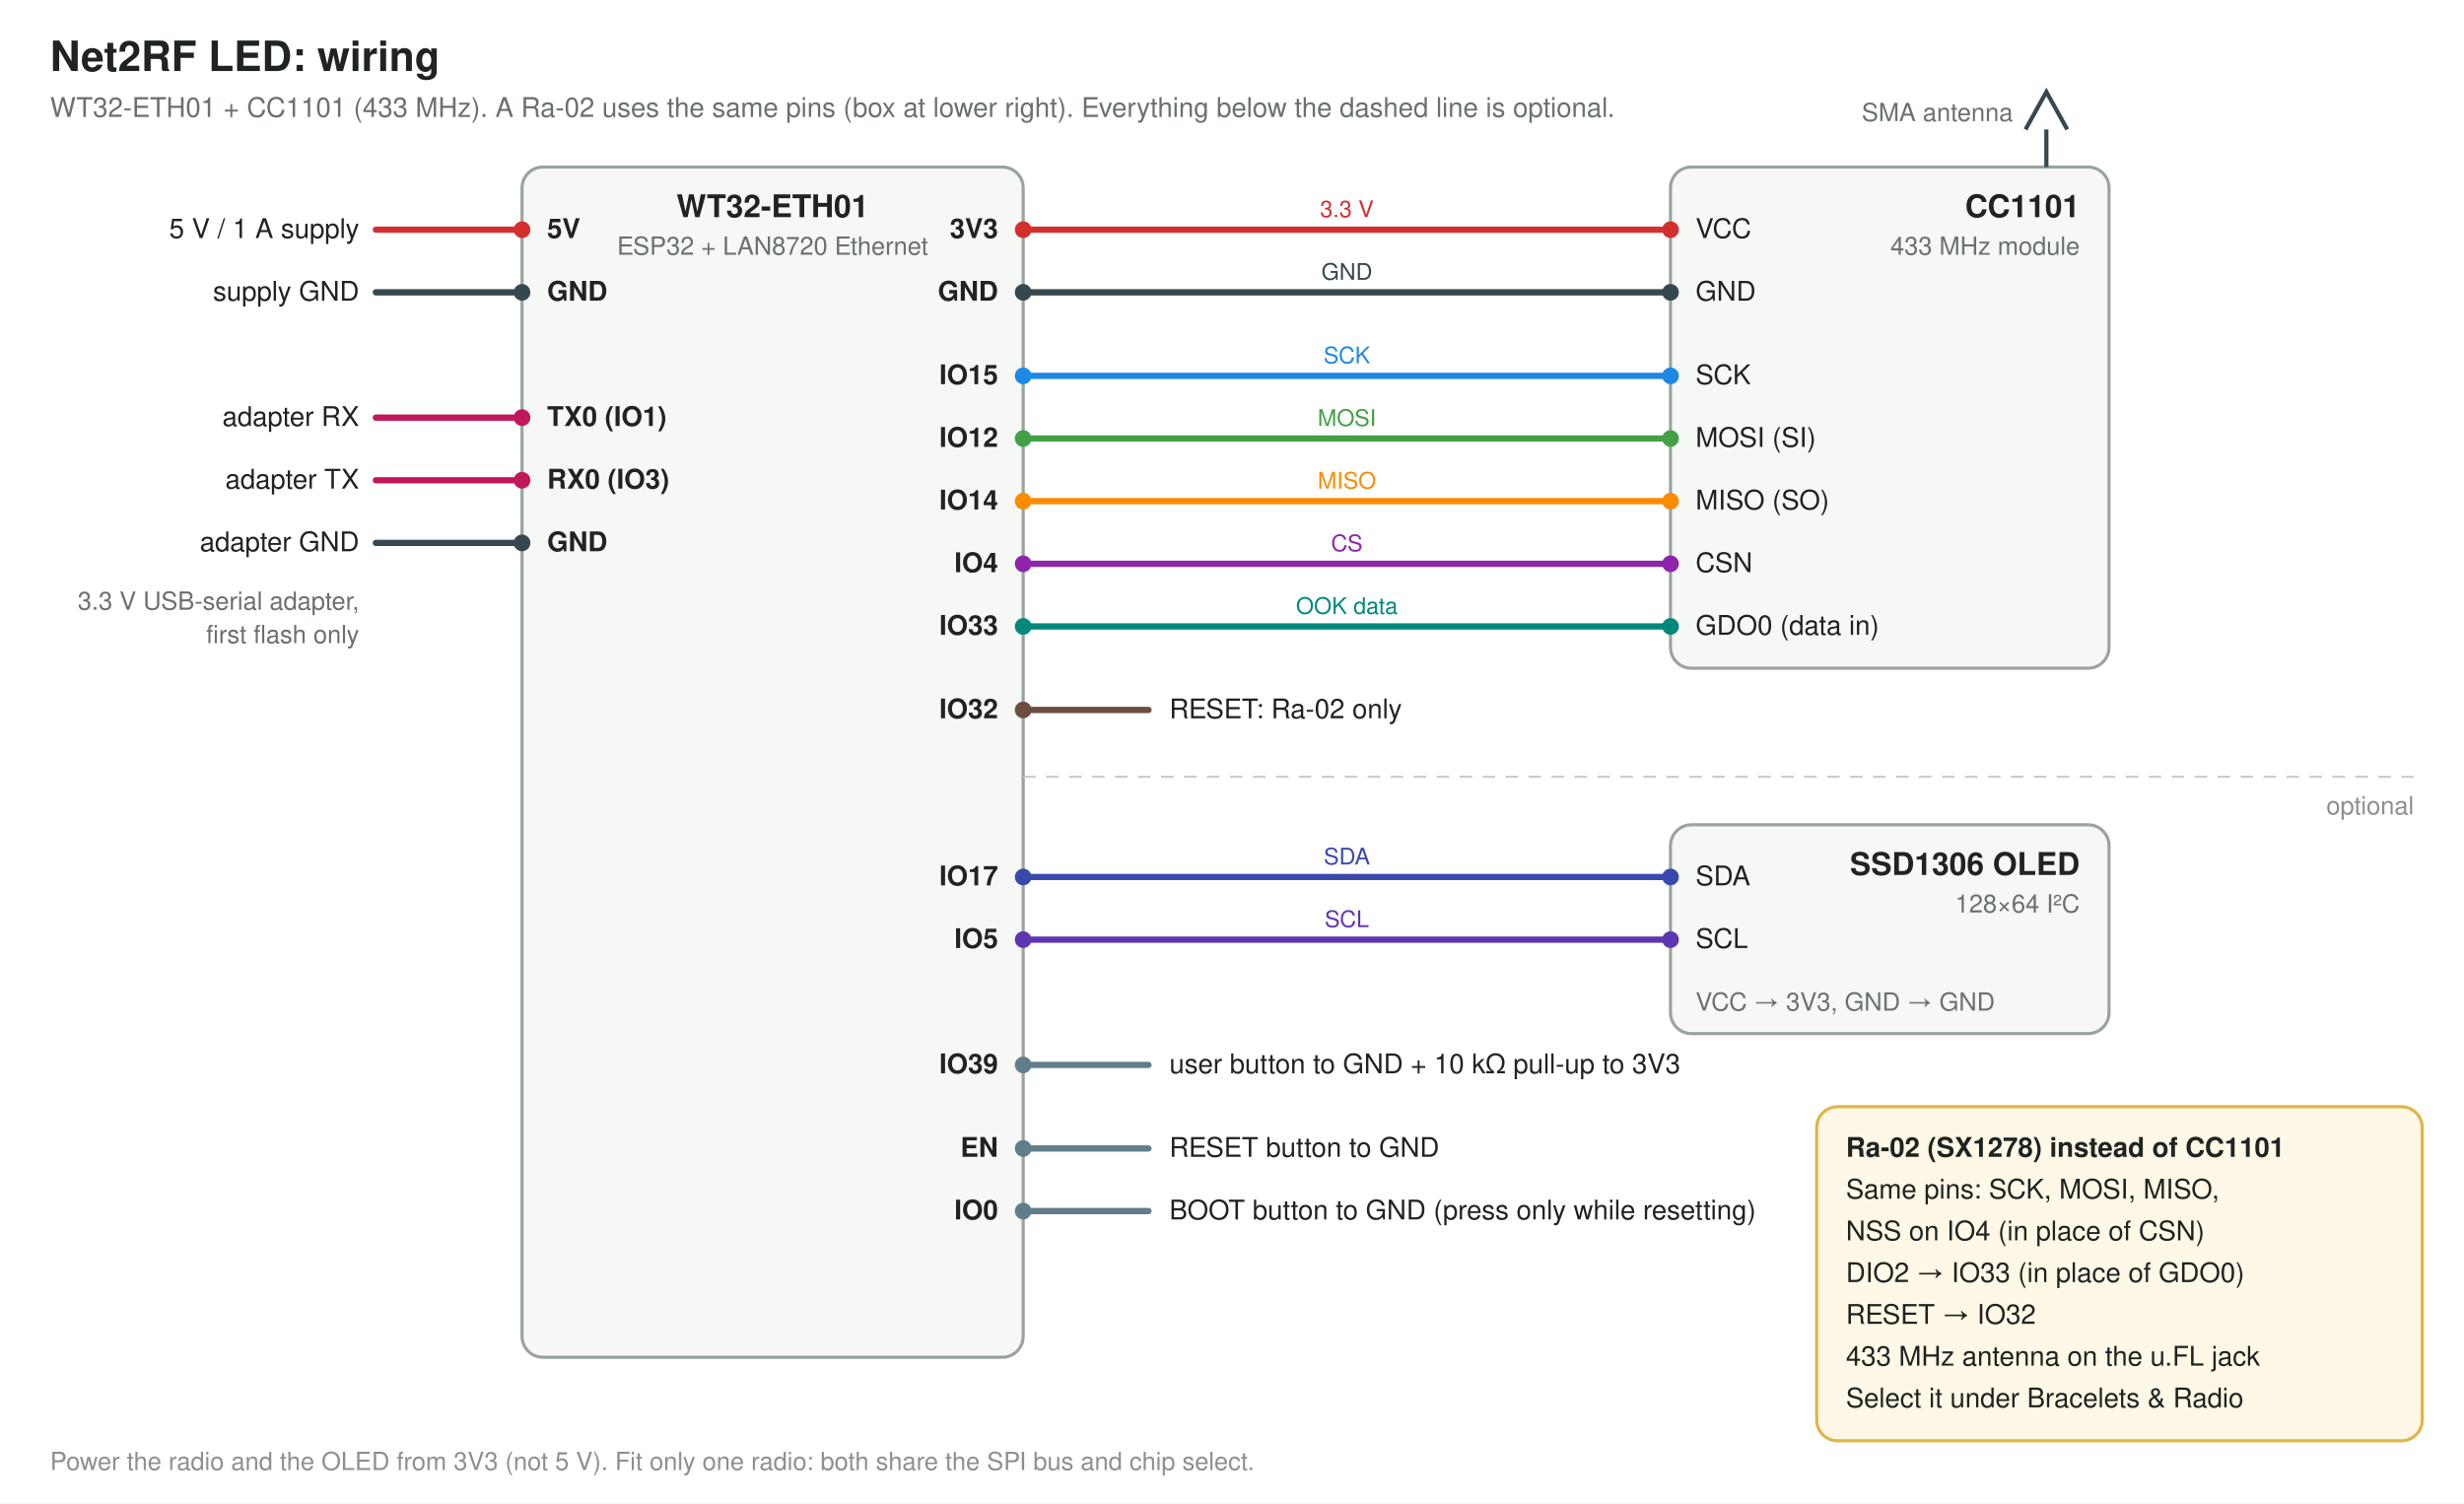
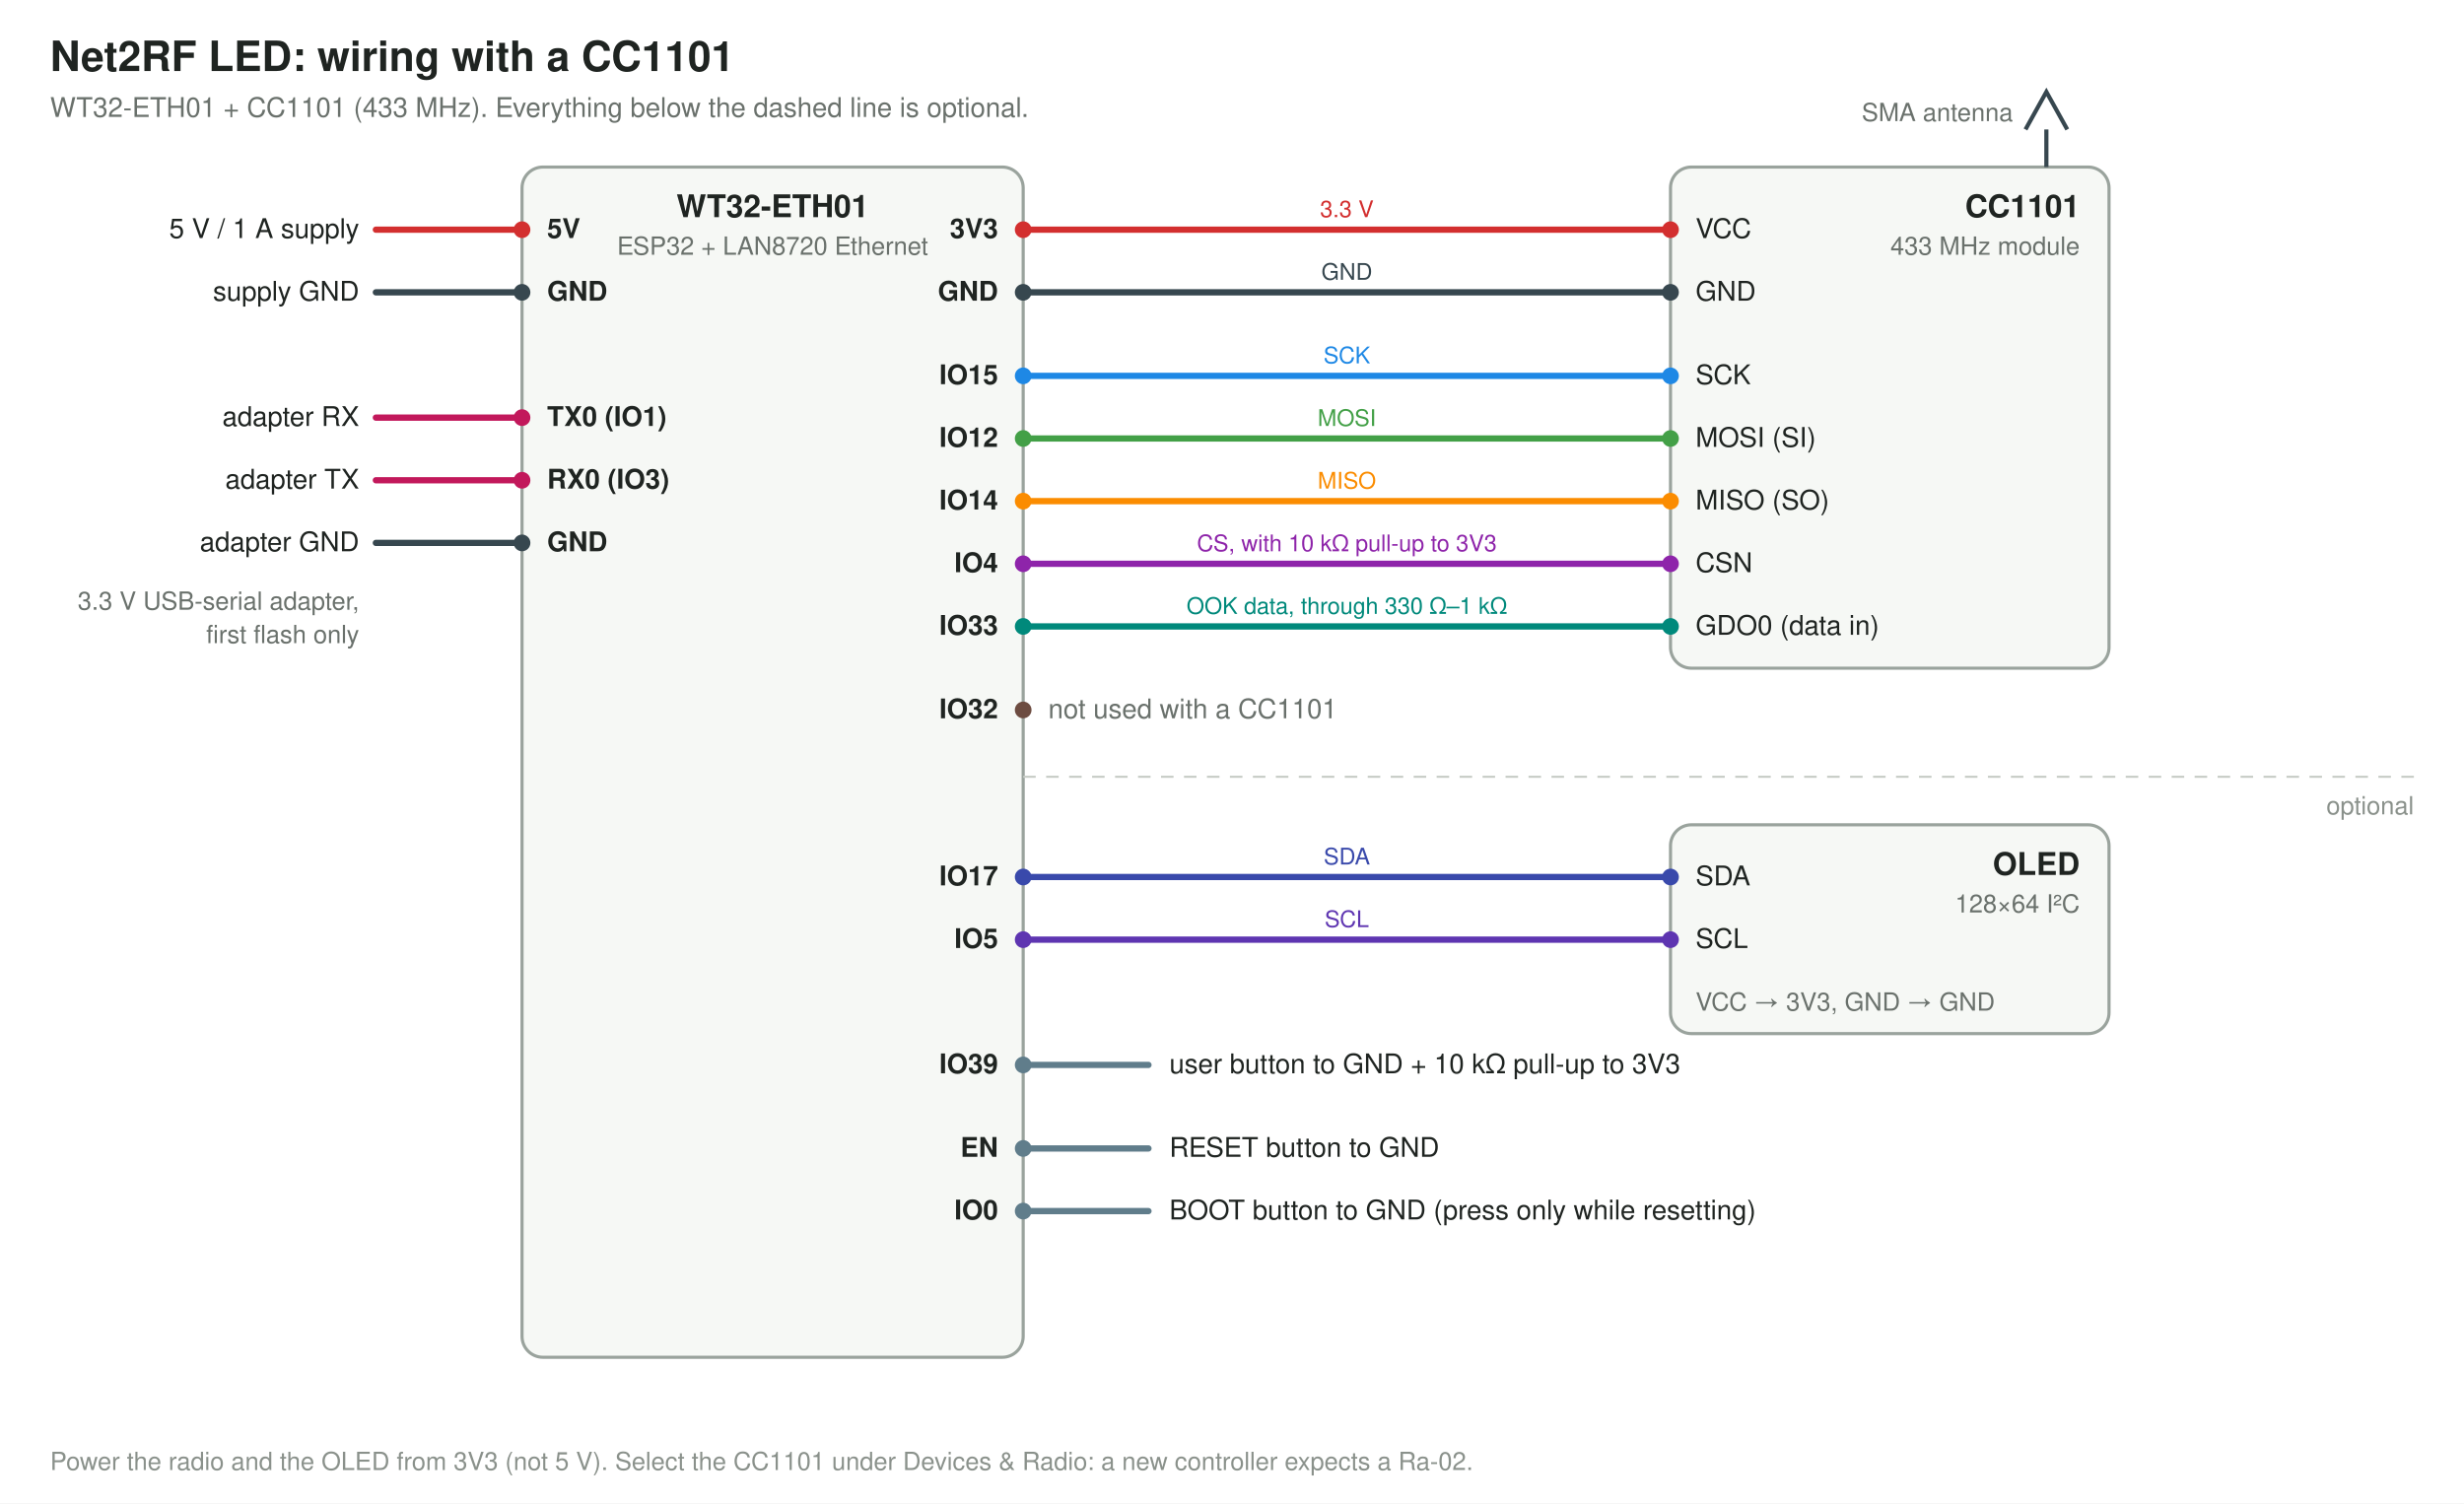
<svg xmlns="http://www.w3.org/2000/svg" viewBox="0 0 1180 720" width="1180" height="720" font-family="-apple-system, Segoe UI, Helvetica, Arial, sans-serif" font-size="13">
  <rect width="1180" height="720" fill="#ffffff" />
-   <text x="24" y="34" font-size="20" font-weight="700" fill="#1f2421">Net2RF LED: wiring</text>
-   <text x="24" y="56" fill="#6a716c">WT32-ETH01 + CC1101 (433 MHz). A Ra-02 uses the same pins (box at lower right). Everything below the dashed line is optional.</text>
+   <text x="24" y="34" font-size="20" font-weight="700" fill="#1f2421">Net2RF LED: wiring with a CC1101</text>
+   <text x="24" y="56" fill="#6a716c">WT32-ETH01 + CC1101 (433 MHz). Everything below the dashed line is optional.</text>
  <rect x="250" y="80" width="240" height="570" rx="10" fill="#f6f8f5" stroke="#9aa39d" stroke-width="1.5" />
  <text x="370.0" y="104" text-anchor="middle" font-weight="700" font-size="15" fill="#1f2421">WT32-ETH01</text>
  <text x="370.0" y="122" text-anchor="middle" fill="#6a716c" font-size="12">ESP32 + LAN8720 Ethernet</text>
  <rect x="800" y="80" width="210" height="240" rx="10" fill="#f6f8f5" stroke="#9aa39d" stroke-width="1.5" />
  <text x="996" y="104" text-anchor="end" font-weight="700" font-size="15" fill="#1f2421">CC1101</text>
  <text x="996" y="122" text-anchor="end" fill="#6a716c" font-size="12">433 MHz module</text>
  <rect x="800" y="395" width="210" height="100" rx="10" fill="#f6f8f5" stroke="#9aa39d" stroke-width="1.5" />
-   <text x="996" y="419" text-anchor="end" font-weight="700" font-size="15" fill="#1f2421">SSD1306 OLED</text>
+   <text x="996" y="419" text-anchor="end" font-weight="700" font-size="15" fill="#1f2421">OLED</text>
  <text x="996" y="437" text-anchor="end" fill="#6a716c" font-size="12">128×64 I²C</text>
  <text x="812" y="484" fill="#6a716c" font-size="12">VCC → 3V3, GND → GND</text>
  <line x1="980" y1="80" x2="980" y2="62" stroke="#37474f" stroke-width="2" />
  <path d="M970,62 L980,44 L990,62" fill="none" stroke="#37474f" stroke-width="2" />
  <text x="964" y="58" text-anchor="end" fill="#6a716c" font-size="12">SMA antenna</text>
  <line x1="490" y1="372" x2="1160" y2="372" stroke="#c7ccc6" stroke-dasharray="6 5" />
  <text x="1156" y="390" text-anchor="end" fill="#8a918b" font-size="12">optional</text>
  <text x="478" y="114" text-anchor="end" font-weight="600" fill="#1f2421">3V3</text>
  <circle cx="490" cy="110" r="4" fill="#d32f2f" />
  <line x1="490" y1="110" x2="800" y2="110" stroke="#d32f2f" stroke-width="3" stroke-linecap="round" />
  <circle cx="800" cy="110" r="4" fill="#d32f2f" />
  <text x="812" y="114" fill="#1f2421">VCC</text>
  <text x="645.0" y="104" text-anchor="middle" fill="#d32f2f" font-size="11">3.3 V</text>
  <text x="478" y="144" text-anchor="end" font-weight="600" fill="#1f2421">GND</text>
  <circle cx="490" cy="140" r="4" fill="#37474f" />
  <line x1="490" y1="140" x2="800" y2="140" stroke="#37474f" stroke-width="3" stroke-linecap="round" />
  <circle cx="800" cy="140" r="4" fill="#37474f" />
  <text x="812" y="144" fill="#1f2421">GND</text>
  <text x="645.0" y="134" text-anchor="middle" fill="#37474f" font-size="11">GND</text>
  <text x="478" y="184" text-anchor="end" font-weight="600" fill="#1f2421">IO15</text>
  <circle cx="490" cy="180" r="4" fill="#1e88e5" />
  <line x1="490" y1="180" x2="800" y2="180" stroke="#1e88e5" stroke-width="3" stroke-linecap="round" />
  <circle cx="800" cy="180" r="4" fill="#1e88e5" />
  <text x="812" y="184" fill="#1f2421">SCK</text>
  <text x="645.0" y="174" text-anchor="middle" fill="#1e88e5" font-size="11">SCK</text>
  <text x="478" y="214" text-anchor="end" font-weight="600" fill="#1f2421">IO12</text>
  <circle cx="490" cy="210" r="4" fill="#43a047" />
  <line x1="490" y1="210" x2="800" y2="210" stroke="#43a047" stroke-width="3" stroke-linecap="round" />
  <circle cx="800" cy="210" r="4" fill="#43a047" />
  <text x="812" y="214" fill="#1f2421">MOSI (SI)</text>
  <text x="645.0" y="204" text-anchor="middle" fill="#43a047" font-size="11">MOSI</text>
  <text x="478" y="244" text-anchor="end" font-weight="600" fill="#1f2421">IO14</text>
  <circle cx="490" cy="240" r="4" fill="#fb8c00" />
  <line x1="490" y1="240" x2="800" y2="240" stroke="#fb8c00" stroke-width="3" stroke-linecap="round" />
  <circle cx="800" cy="240" r="4" fill="#fb8c00" />
  <text x="812" y="244" fill="#1f2421">MISO (SO)</text>
  <text x="645.0" y="234" text-anchor="middle" fill="#fb8c00" font-size="11">MISO</text>
  <text x="478" y="274" text-anchor="end" font-weight="600" fill="#1f2421">IO4</text>
  <circle cx="490" cy="270" r="4" fill="#8e24aa" />
  <line x1="490" y1="270" x2="800" y2="270" stroke="#8e24aa" stroke-width="3" stroke-linecap="round" />
  <circle cx="800" cy="270" r="4" fill="#8e24aa" />
  <text x="812" y="274" fill="#1f2421">CSN</text>
-   <text x="645.0" y="264" text-anchor="middle" fill="#8e24aa" font-size="11">CS</text>
+   <text x="645.0" y="264" text-anchor="middle" fill="#8e24aa" font-size="11">CS, with 10 kΩ pull-up to 3V3</text>
  <text x="478" y="304" text-anchor="end" font-weight="600" fill="#1f2421">IO33</text>
  <circle cx="490" cy="300" r="4" fill="#00897b" />
  <line x1="490" y1="300" x2="800" y2="300" stroke="#00897b" stroke-width="3" stroke-linecap="round" />
  <circle cx="800" cy="300" r="4" fill="#00897b" />
  <text x="812" y="304" fill="#1f2421">GDO0 (data in)</text>
-   <text x="645.0" y="294" text-anchor="middle" fill="#00897b" font-size="11">OOK data</text>
+   <text x="645.0" y="294" text-anchor="middle" fill="#00897b" font-size="11">OOK data, through 330 Ω–1 kΩ</text>
  <text x="478" y="344" text-anchor="end" font-weight="600" fill="#1f2421">IO32</text>
  <circle cx="490" cy="340" r="4" fill="#6d4c41" />
-   <line x1="490" y1="340" x2="550" y2="340" stroke="#6d4c41" stroke-width="3" stroke-linecap="round" />
-   <text x="560" y="344" fill="#1f2421">RESET: Ra-02 only</text>
+   <text x="502" y="344" fill="#6a716c">not used with a CC1101</text>
  <text x="478" y="424" text-anchor="end" font-weight="600" fill="#1f2421">IO17</text>
  <circle cx="490" cy="420" r="4" fill="#3949ab" />
  <line x1="490" y1="420" x2="800" y2="420" stroke="#3949ab" stroke-width="3" stroke-linecap="round" />
  <circle cx="800" cy="420" r="4" fill="#3949ab" />
  <text x="812" y="424" fill="#1f2421">SDA</text>
  <text x="645.0" y="414" text-anchor="middle" fill="#3949ab" font-size="11">SDA</text>
  <text x="478" y="454" text-anchor="end" font-weight="600" fill="#1f2421">IO5</text>
  <circle cx="490" cy="450" r="4" fill="#5e35b1" />
  <line x1="490" y1="450" x2="800" y2="450" stroke="#5e35b1" stroke-width="3" stroke-linecap="round" />
  <circle cx="800" cy="450" r="4" fill="#5e35b1" />
  <text x="812" y="454" fill="#1f2421">SCL</text>
  <text x="645.0" y="444" text-anchor="middle" fill="#5e35b1" font-size="11">SCL</text>
  <text x="478" y="514" text-anchor="end" font-weight="600" fill="#1f2421">IO39</text>
  <circle cx="490" cy="510" r="4" fill="#607d8b" />
  <line x1="490" y1="510" x2="550" y2="510" stroke="#607d8b" stroke-width="3" stroke-linecap="round" />
  <text x="560" y="514" fill="#1f2421">user button to GND + 10 kΩ pull-up to 3V3</text>
  <text x="478" y="554" text-anchor="end" font-weight="600" fill="#1f2421">EN</text>
  <circle cx="490" cy="550" r="4" fill="#607d8b" />
  <line x1="490" y1="550" x2="550" y2="550" stroke="#607d8b" stroke-width="3" stroke-linecap="round" />
  <text x="560" y="554" fill="#1f2421">RESET button to GND</text>
  <text x="478" y="584" text-anchor="end" font-weight="600" fill="#1f2421">IO0</text>
  <circle cx="490" cy="580" r="4" fill="#607d8b" />
  <line x1="490" y1="580" x2="550" y2="580" stroke="#607d8b" stroke-width="3" stroke-linecap="round" />
  <text x="560" y="584" fill="#1f2421">BOOT button to GND (press only while resetting)</text>
  <text x="262" y="114" font-weight="600" fill="#1f2421">5V</text>
  <circle cx="250" cy="110" r="4" fill="#d32f2f" />
  <line x1="250" y1="110" x2="180" y2="110" stroke="#d32f2f" stroke-width="3" stroke-linecap="round" />
  <text x="172" y="114" text-anchor="end" fill="#1f2421">5 V / 1 A supply</text>
  <text x="262" y="144" font-weight="600" fill="#1f2421">GND</text>
  <circle cx="250" cy="140" r="4" fill="#37474f" />
  <line x1="250" y1="140" x2="180" y2="140" stroke="#37474f" stroke-width="3" stroke-linecap="round" />
  <text x="172" y="144" text-anchor="end" fill="#1f2421">supply GND</text>
  <text x="262" y="204" font-weight="600" fill="#1f2421">TX0 (IO1)</text>
  <circle cx="250" cy="200" r="4" fill="#c2185b" />
  <line x1="250" y1="200" x2="180" y2="200" stroke="#c2185b" stroke-width="3" stroke-linecap="round" />
  <text x="172" y="204" text-anchor="end" fill="#1f2421">adapter RX</text>
  <text x="262" y="234" font-weight="600" fill="#1f2421">RX0 (IO3)</text>
  <circle cx="250" cy="230" r="4" fill="#c2185b" />
  <line x1="250" y1="230" x2="180" y2="230" stroke="#c2185b" stroke-width="3" stroke-linecap="round" />
  <text x="172" y="234" text-anchor="end" fill="#1f2421">adapter TX</text>
  <text x="262" y="264" font-weight="600" fill="#1f2421">GND</text>
  <circle cx="250" cy="260" r="4" fill="#37474f" />
  <line x1="250" y1="260" x2="180" y2="260" stroke="#37474f" stroke-width="3" stroke-linecap="round" />
  <text x="172" y="264" text-anchor="end" fill="#1f2421">adapter GND</text>
  <text x="172" y="292" text-anchor="end" fill="#6a716c" font-size="12">3.3 V USB-serial adapter,</text>
  <text x="172" y="308" text-anchor="end" fill="#6a716c" font-size="12">first flash only</text>
-   <rect x="870" y="530" width="290" height="160" rx="10" fill="#fff8e6" stroke="#e0b44a" stroke-width="1.5" />
-   <text x="884" y="554" fill="#1f2421">
-     <tspan font-weight="700">Ra-02 (SX1278) instead of CC1101</tspan>
-   </text>
-   <text x="884" y="574" fill="#1f2421">Same pins: SCK, MOSI, MISO,</text>
-   <text x="884" y="594" fill="#1f2421">NSS on IO4 (in place of CSN)</text>
-   <text x="884" y="614" fill="#1f2421">DIO2 → IO33 (in place of GDO0)</text>
-   <text x="884" y="634" fill="#1f2421">RESET → IO32</text>
-   <text x="884" y="654" fill="#1f2421">433 MHz antenna on the u.FL jack</text>
-   <text x="884" y="674" fill="#1f2421">Select it under Bracelets &amp; Radio</text>
-   <text x="24" y="704" fill="#8a918b" font-size="12">Power the radio and the OLED from 3V3 (not 5 V). Fit only one radio: both share the SPI bus and chip select.</text>
+   <text x="24" y="704" fill="#8a918b" font-size="12">Power the radio and the OLED from 3V3 (not 5 V). Select the CC1101 under Devices &amp; Radio: a new controller expects a Ra-02.</text>
</svg>
